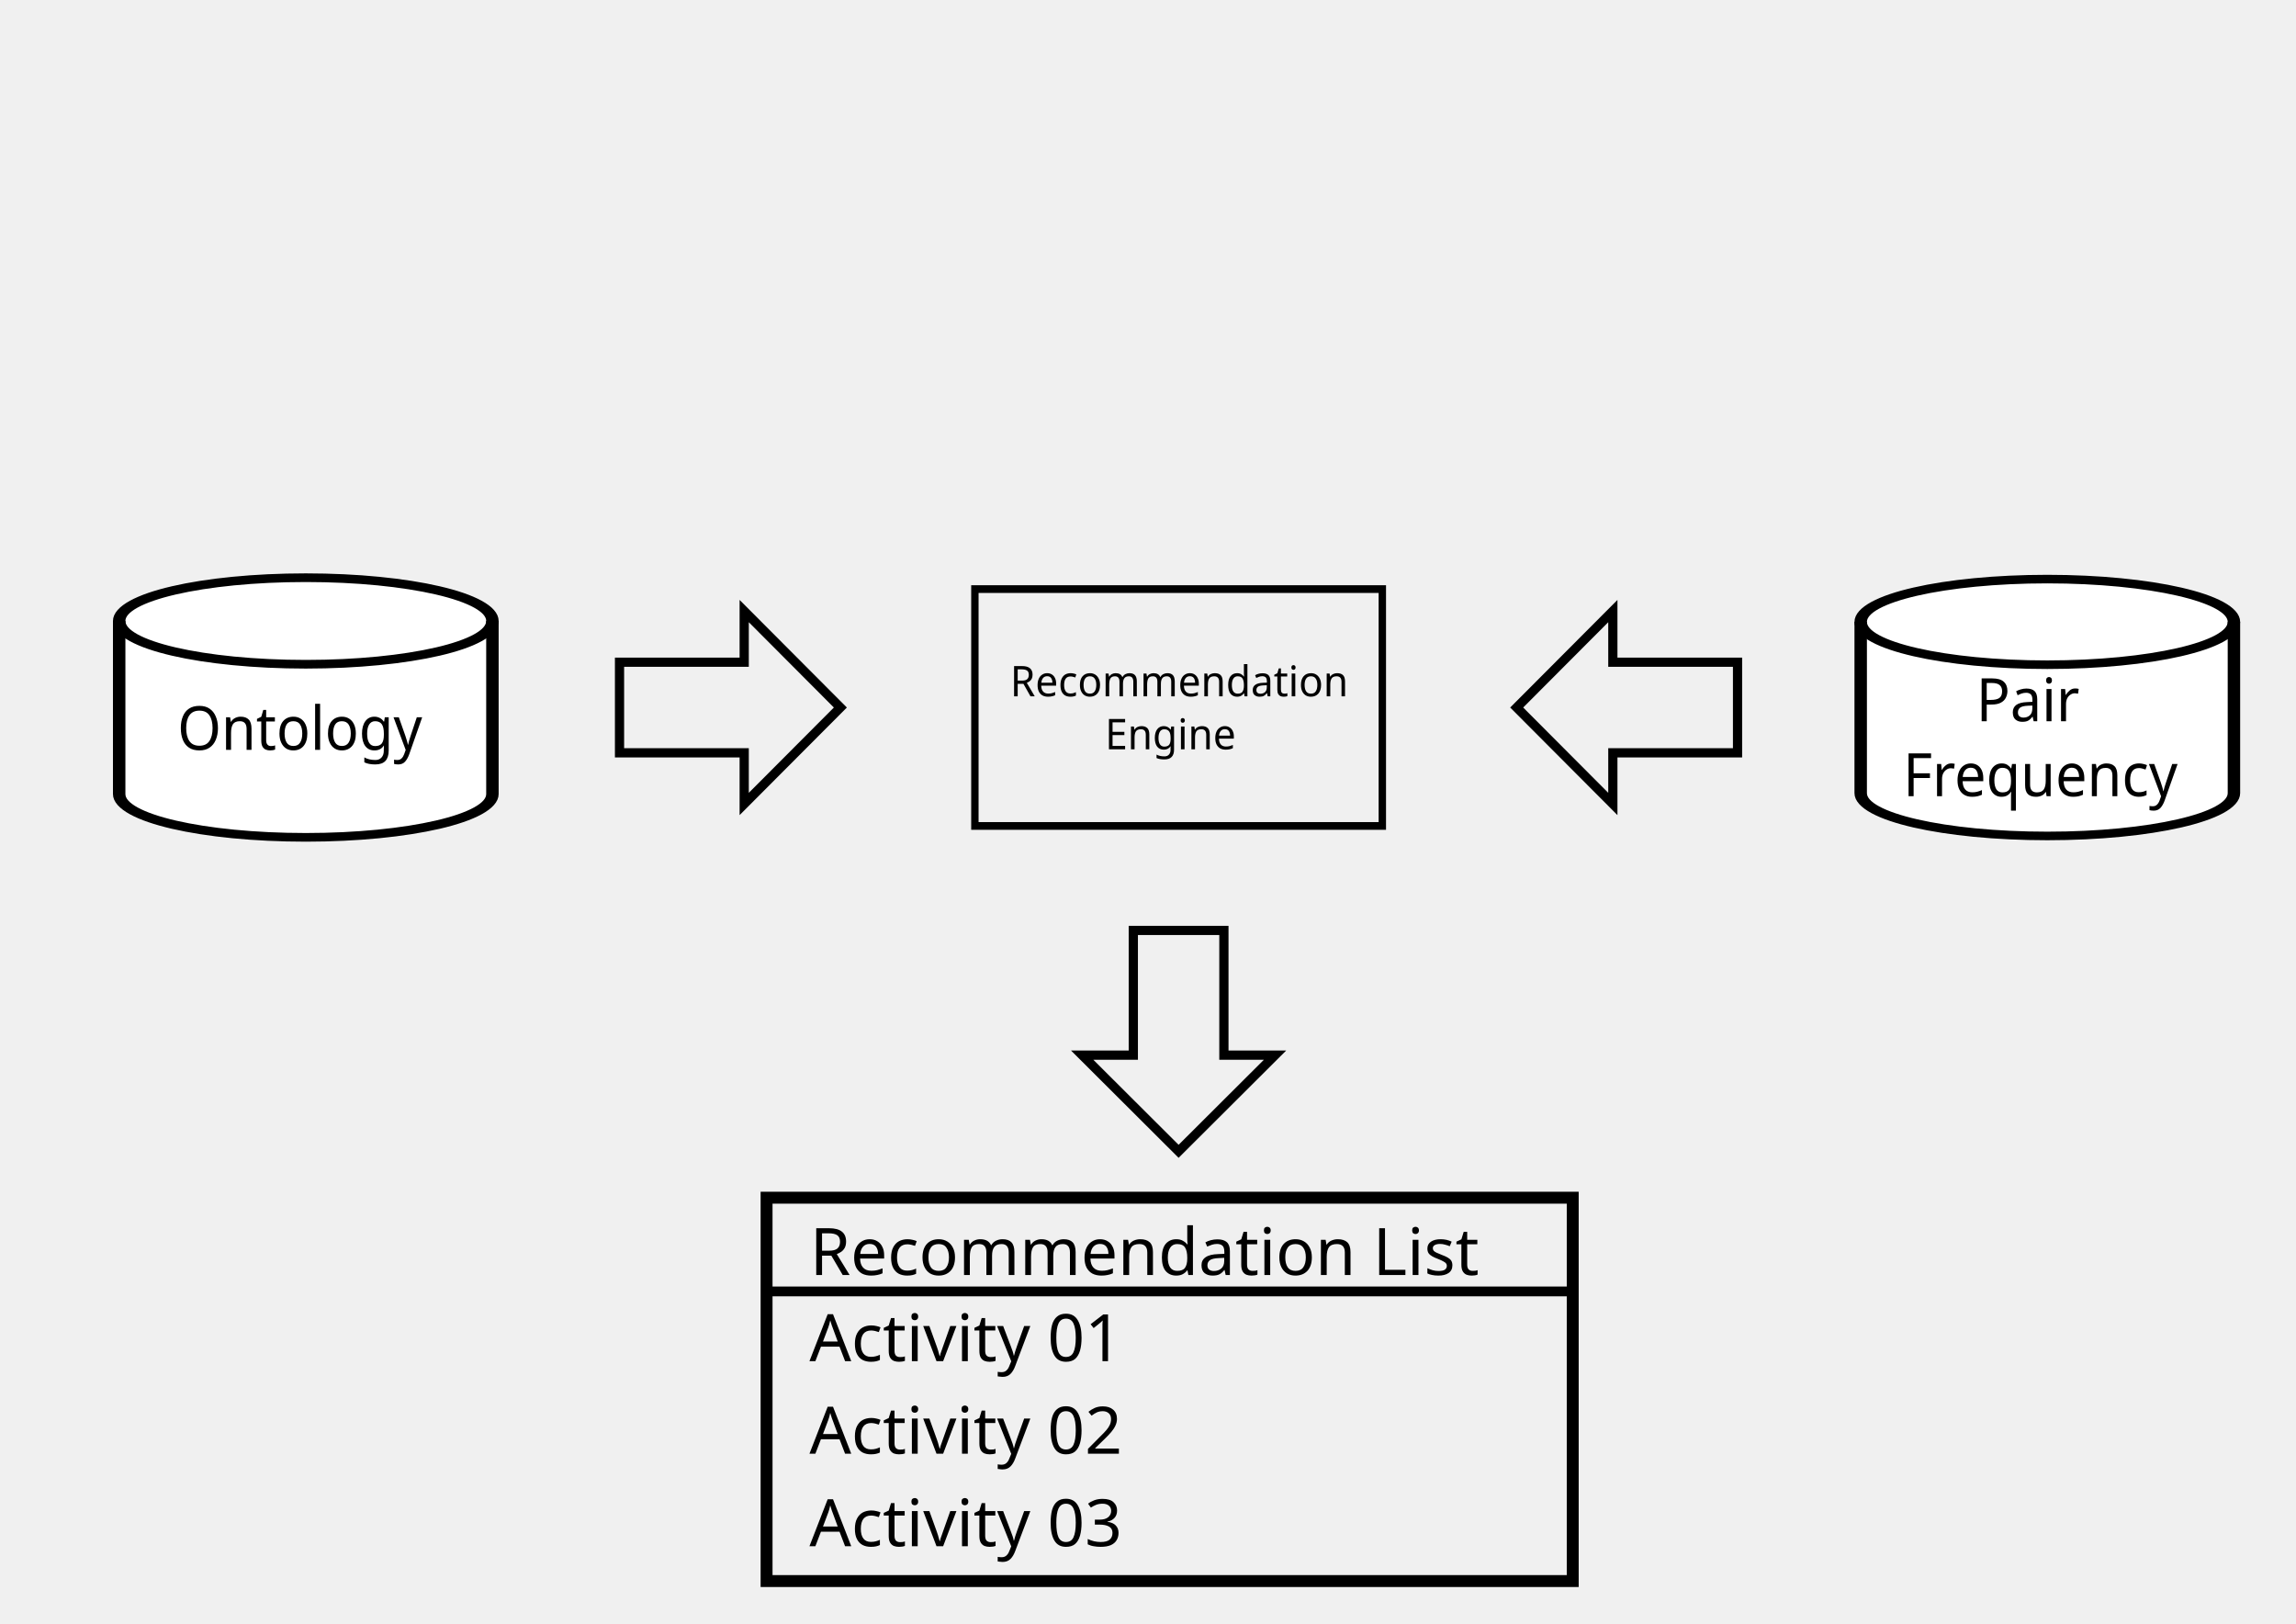
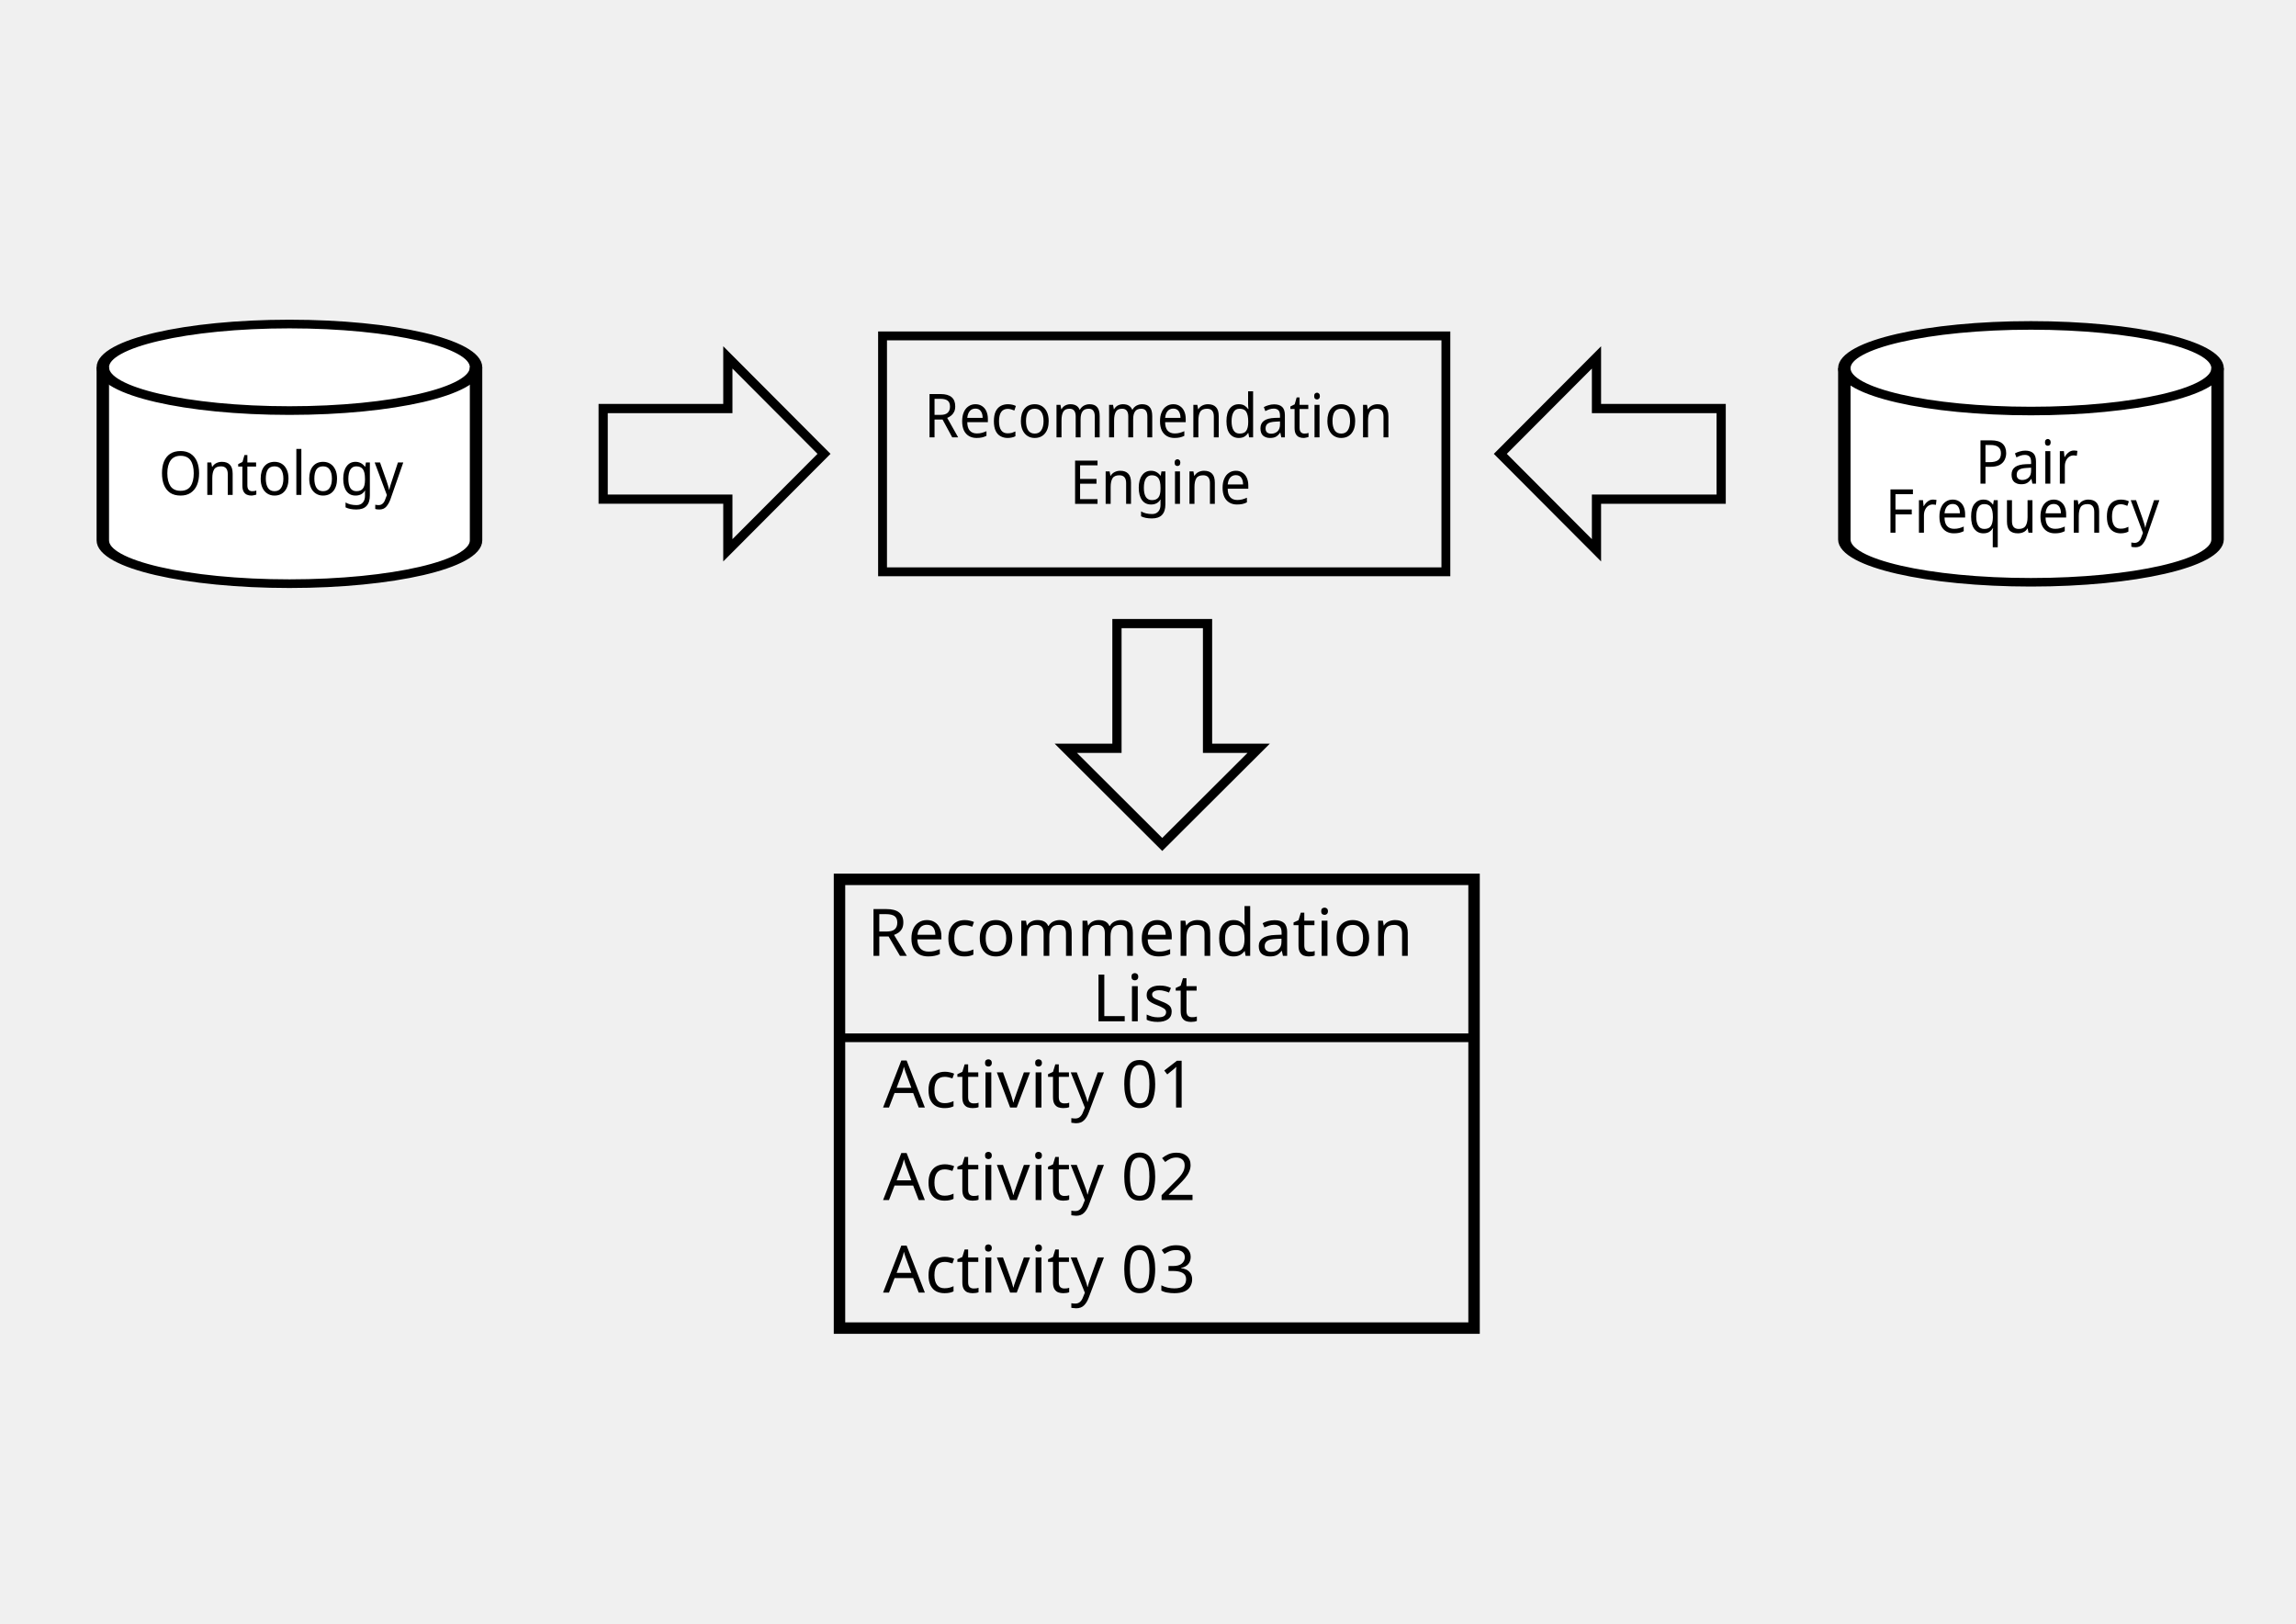
<svg xmlns="http://www.w3.org/2000/svg" id="svg8" version="1.1" viewBox="0 0 297 210" height="210mm" width="297mm">
  <defs id="defs2" />
-   <g transform="translate(0,-87)" id="layer1">
-     <g transform="matrix(0.6442287,0,0,0.6945969,-17.06966,48.864)" id="g930">
-       <g id="g873" transform="matrix(1.249059,0,0,0.8057703,49.17748,161.6651)">
-         <path id="path869" pointer-events="none" stroke-miterlimit="10" d="M 1,51 V 11 C 1,5.48 14.43,1 31,1 47.57,1 61,5.48 61,11 V 51 C 61,56.52 47.57,61 31,61 14.43,61 1,56.52 1,51 Z" style="fill:#ffffff;stroke:#000000;stroke-width:2;stroke-miterlimit:10" />
-         <path id="path871" pointer-events="none" stroke-miterlimit="10" d="m 1,11 c 0,5.52 13.43,10 30,10 16.57,0 30,-4.48 30,-10" style="fill:none;stroke:#000000;stroke-width:2;stroke-miterlimit:10" />
+   <g id="g873" transform="matrix(0.8046797,0,0,0.5596855,12.49521,41.34774)">
+     <path id="path869" pointer-events="none" stroke-miterlimit="10" d="M 1,51 V 11 C 1,5.48 14.43,1 31,1 47.57,1 61,5.48 61,11 V 51 C 61,56.52 47.57,61 31,61 14.43,61 1,56.52 1,51 Z" style="fill:#ffffff;stroke:#000000;stroke-width:2;stroke-miterlimit:10" />
+     <path id="path871" pointer-events="none" stroke-miterlimit="10" d="m 1,11 c 0,5.52 13.43,10 30,10 16.57,0 30,-4.48 30,-10" style="fill:none;stroke:#000000;stroke-width:2;stroke-miterlimit:10" />
+   </g>
+   <g id="g873-3" transform="matrix(0.8046798,0,0,0.5536721,237.7696,41.53416)">
+     <path id="path869-6" pointer-events="none" stroke-miterlimit="10" d="M 1,51 V 11 C 1,5.48 14.43,1 31,1 47.57,1 61,5.48 61,11 V 51 C 61,56.52 47.57,61 31,61 14.43,61 1,56.52 1,51 Z" style="fill:#ffffff;stroke:#000000;stroke-width:2;stroke-miterlimit:10" />
+     <path id="path871-7" pointer-events="none" stroke-miterlimit="10" d="m 1,11 c 0,5.52 13.43,10 30,10 16.57,0 30,-4.48 30,-10" style="fill:none;stroke:#000000;stroke-width:2;stroke-miterlimit:10" />
+   </g>
+   <rect style="fill:none;fill-opacity:1;stroke:#000000;stroke-width:1.146;stroke-miterlimit:4;stroke-dasharray:none;stroke-dashoffset:1.639;stroke-opacity:1" id="rect932" width="72.871" height="30.51" x="114.162" y="43.443" />
+   <g id="g1092" transform="matrix(0.06062032,0,0,0.06044555,135.2966,80.05412)">
+     <g id="g1035">
+       <g id="g1033">
+         <path id="path1031" d="M 354.688,266.832 V 0 H 141.698 V 266.832 H 18.639 L 248.187,496.385 477.745,266.832 Z M 66.178,286.524 H 161.39 V 19.692 h 173.606 v 266.832 h 95.212 l -182.02,182.015 z" />
      </g>
-       <text xml:space="preserve" style="font-style:normal;font-weight:normal;font-size:4.233px;line-height:1.25;font-family:sans-serif;letter-spacing:0px;word-spacing:0px;fill:#000000;fill-opacity:1;stroke:none;stroke-width:0.265" x="62.118" y="194.521" id="text886">
-         <tspan id="tspan884" x="62.118" y="194.521" style="font-size:11.289px;stroke-width:0.265">Ontology</tspan>
-       </text>
    </g>
-     <g transform="matrix(0.6442287,0,0,0.6871339,142.0124,49.81772)" id="g923">
-       <g id="g873-3" transform="matrix(1.249059,0,0,0.8057703,151.9241,162.3043)">
-         <path id="path869-6" pointer-events="none" stroke-miterlimit="10" d="M 1,51 V 11 C 1,5.48 14.43,1 31,1 47.57,1 61,5.48 61,11 V 51 C 61,56.52 47.57,61 31,61 14.43,61 1,56.52 1,51 Z" style="fill:#ffffff;stroke:#000000;stroke-width:2;stroke-miterlimit:10" />
-         <path id="path871-7" pointer-events="none" stroke-miterlimit="10" d="m 1,11 c 0,5.52 13.43,10 30,10 16.57,0 30,-4.48 30,-10" style="fill:none;stroke:#000000;stroke-width:2;stroke-miterlimit:10" />
+     <g id="g1037" />
+     <g id="g1039" />
+     <g id="g1041" />
+     <g id="g1043" />
+     <g id="g1045" />
+     <g id="g1047" />
+     <g id="g1049" />
+     <g id="g1051" />
+     <g id="g1053" />
+     <g id="g1055" />
+     <g id="g1057" />
+     <g id="g1059" />
+     <g id="g1061" />
+     <g id="g1063" />
+     <g id="g1065" />
+   </g>
+   <g id="g1092-5" transform="matrix(0,0.06062032,-0.06044555,0,223.2376,43.65251)">
+     <g id="g1035-6">
+       <g id="g1033-2">
+         <path id="path1031-9" d="M 354.688,266.832 V 0 H 141.698 V 266.832 H 18.639 L 248.187,496.385 477.745,266.832 Z M 66.178,286.524 H 161.39 V 19.692 h 173.606 v 266.832 h 95.212 l -182.02,182.015 z" />
      </g>
-       <text xml:space="preserve" style="font-style:normal;font-weight:normal;font-size:4.233px;line-height:1.25;font-family:sans-serif;letter-spacing:0px;word-spacing:0px;fill:#000000;fill-opacity:1;stroke:none;stroke-width:0.265" x="161.69" y="189.868" id="text886-5">
-         <tspan id="tspan884-3" x="161.69" y="189.868" style="font-size:11.289px;stroke-width:0.265">     Pair </tspan>
-         <tspan x="161.69" y="203.98" style="font-size:11.289px;stroke-width:0.265" id="tspan915">Frequency</tspan>
-       </text>
    </g>
-     <g transform="matrix(0.6194311,0,0,0.6470855,62.8995,56.49015)" id="g944">
-       <rect style="fill:none;fill-opacity:1;stroke:#000000;stroke-width:1.542;stroke-miterlimit:4;stroke-dasharray:none;stroke-dashoffset:1.639;stroke-opacity:1" id="rect932" width="85.087" height="47.341" x="102.04" y="164.892" />
-       <text xml:space="preserve" style="font-style:normal;font-weight:normal;font-size:8.467px;line-height:1.25;font-family:sans-serif;letter-spacing:0px;word-spacing:0px;fill:#000000;fill-opacity:1;stroke:none;stroke-width:0.265" x="109.397" y="186.324" id="text936">
-         <tspan id="tspan934" x="109.397" y="186.324" style="stroke-width:0.265">Recommendation</tspan>
-         <tspan x="109.397" y="196.907" style="stroke-width:0.265" id="tspan938">         Engine</tspan>
-       </text>
+     <g id="g1037-1" />
+     <g id="g1039-2" />
+     <g id="g1041-7" />
+     <g id="g1043-0" />
+     <g id="g1045-9" />
+     <g id="g1047-3" />
+     <g id="g1049-6" />
+     <g id="g1051-0" />
+     <g id="g1053-6" />
+     <g id="g1055-2" />
+     <g id="g1057-6" />
+     <g id="g1059-1" />
+     <g id="g1061-8" />
+     <g id="g1063-7" />
+     <g id="g1065-9" />
+   </g>
+   <g id="g1092-5-2" transform="matrix(0,-0.06062032,0.06044555,0,77.42659,73.74343)">
+     <g id="g1035-6-0">
+       <g id="g1033-2-2">
+         <path id="path1031-9-3" d="M 354.688,266.832 V 0 H 141.698 V 266.832 H 18.639 L 248.187,496.385 477.745,266.832 Z M 66.178,286.524 H 161.39 V 19.692 h 173.606 v 266.832 h 95.212 l -182.02,182.015 z" />
+       </g>
    </g>
-     <g transform="matrix(0.06062032,0,0,0.06044555,137.4133,206.7417)" id="g1092">
-       <g id="g1035">
-         <g id="g1033">
-           <path d="M 354.688,266.832 V 0 H 141.698 V 266.832 H 18.639 L 248.187,496.385 477.745,266.832 Z M 66.178,286.524 H 161.39 V 19.692 h 173.606 v 266.832 h 95.212 l -182.02,182.015 z" id="path1031" />
-         </g>
-       </g>
-       <g id="g1037">
- </g>
-       <g id="g1039">
- </g>
-       <g id="g1041">
- </g>
-       <g id="g1043">
- </g>
-       <g id="g1045">
- </g>
-       <g id="g1047">
- </g>
-       <g id="g1049">
- </g>
-       <g id="g1051">
- </g>
-       <g id="g1053">
- </g>
-       <g id="g1055">
- </g>
-       <g id="g1057">
- </g>
-       <g id="g1059">
- </g>
-       <g id="g1061">
- </g>
-       <g id="g1063">
- </g>
-       <g id="g1065">
- </g>
-     </g>
-     <g transform="matrix(0,0.06062032,-0.06044555,0,225.3543,163.4609)" id="g1092-5">
-       <g id="g1035-6">
-         <g id="g1033-2">
-           <path d="M 354.688,266.832 V 0 H 141.698 V 266.832 H 18.639 L 248.187,496.385 477.745,266.832 Z M 66.178,286.524 H 161.39 V 19.692 h 173.606 v 266.832 h 95.212 l -182.02,182.015 z" id="path1031-9" />
-         </g>
-       </g>
-       <g id="g1037-1" />
-       <g id="g1039-2" />
-       <g id="g1041-7" />
-       <g id="g1043-0" />
-       <g id="g1045-9" />
-       <g id="g1047-3" />
-       <g id="g1049-6" />
-       <g id="g1051-0" />
-       <g id="g1053-6" />
-       <g id="g1055-2" />
-       <g id="g1057-6" />
-       <g id="g1059-1" />
-       <g id="g1061-8" />
-       <g id="g1063-7" />
-       <g id="g1065-9" />
-     </g>
-     <g transform="matrix(0,-0.06062032,0.06044555,0,79.54326,193.5518)" id="g1092-5-2">
-       <g id="g1035-6-0">
-         <g id="g1033-2-2">
-           <path d="M 354.688,266.832 V 0 H 141.698 V 266.832 H 18.639 L 248.187,496.385 477.745,266.832 Z M 66.178,286.524 H 161.39 V 19.692 h 173.606 v 266.832 h 95.212 l -182.02,182.015 z" id="path1031-9-3" />
-         </g>
-       </g>
-       <g id="g1037-1-7" />
-       <g id="g1039-2-5" />
-       <g id="g1041-7-9" />
-       <g id="g1043-0-2" />
-       <g id="g1045-9-2" />
-       <g id="g1047-3-8" />
-       <g id="g1049-6-9" />
-       <g id="g1051-0-7" />
-       <g id="g1053-6-3" />
-       <g id="g1055-2-6" />
-       <g id="g1057-6-1" />
-       <g id="g1059-1-2" />
-       <g id="g1061-8-9" />
-       <g id="g1063-7-3" />
-       <g id="g1065-9-1" />
-     </g>
-     <rect y="241.904" x="99.161" height="49.58" width="104.279" id="rect1232" style="fill:none;fill-opacity:1;stroke:#000000;stroke-width:1.542;stroke-miterlimit:4;stroke-dasharray:none;stroke-dashoffset:6.194;stroke-opacity:1" />
-     <text id="text1236" y="251.898" x="104.757" style="font-style:normal;font-weight:normal;font-size:8.467px;line-height:1.25;font-family:sans-serif;letter-spacing:0px;word-spacing:0px;fill:#000000;fill-opacity:1;stroke:none;stroke-width:0.265" xml:space="preserve">
-       <tspan style="stroke-width:0.265" y="251.898" x="104.757" id="tspan1234">Recommendation List</tspan>
-     </text>
-     <text id="text1236-9" y="263.045" x="104.706" style="font-style:normal;font-weight:normal;font-size:8.467px;line-height:1.25;font-family:sans-serif;letter-spacing:0px;word-spacing:0px;fill:#000000;fill-opacity:1;stroke:none;stroke-width:0.265" xml:space="preserve">
-       <tspan style="stroke-width:0.265" y="263.045" x="104.706" id="tspan1234-4">Activity 01</tspan>
-     </text>
-     <text id="text1236-9-7" y="275.014" x="104.706" style="font-style:normal;font-weight:normal;font-size:8.467px;line-height:1.25;font-family:sans-serif;letter-spacing:0px;word-spacing:0px;fill:#000000;fill-opacity:1;stroke:none;stroke-width:0.265" xml:space="preserve">
-       <tspan style="stroke-width:0.265" y="275.014" x="104.706" id="tspan1234-4-8">Activity 02</tspan>
-     </text>
-     <text id="text1236-9-7-4" y="286.982" x="104.706" style="font-style:normal;font-weight:normal;font-size:8.467px;line-height:1.25;font-family:sans-serif;letter-spacing:0px;word-spacing:0px;fill:#000000;fill-opacity:1;stroke:none;stroke-width:0.265" xml:space="preserve">
-       <tspan style="stroke-width:0.265" y="286.982" x="104.706" id="tspan1234-4-8-5">Activity 03</tspan>
-     </text>
-     <path transform="translate(0,0.5291667)" id="path1292" d="m 99.481,253.497 c 34.547,0 69.093,0 103.639,0" style="fill:none;stroke:#000000;stroke-width:1.265;stroke-linecap:butt;stroke-linejoin:miter;stroke-miterlimit:4;stroke-dasharray:none;stroke-opacity:1" />
+     <g id="g1037-1-7" />
+     <g id="g1039-2-5" />
+     <g id="g1041-7-9" />
+     <g id="g1043-0-2" />
+     <g id="g1045-9-2" />
+     <g id="g1047-3-8" />
+     <g id="g1049-6-9" />
+     <g id="g1051-0-7" />
+     <g id="g1053-6-3" />
+     <g id="g1055-2-6" />
+     <g id="g1057-6-1" />
+     <g id="g1059-1-2" />
+     <g id="g1061-8-9" />
+     <g id="g1063-7-3" />
+     <g id="g1065-9-1" />
  </g>
+   <rect style="fill:none;fill-opacity:1;stroke:#000000;stroke-width:1.48;stroke-miterlimit:4;stroke-dasharray:none;stroke-dashoffset:6.194;stroke-opacity:1" id="rect1232" width="82.084" height="58.038" x="108.593" y="113.73" />
+   <text xml:space="preserve" style="font-style:normal;font-weight:normal;font-size:8.467px;line-height:1.25;font-family:sans-serif;letter-spacing:0px;word-spacing:0px;fill:#000000;fill-opacity:1;stroke:none;stroke-width:0.265" x="112.165" y="123.623" id="text1236">
+     <tspan id="tspan1234" x="112.165" y="123.623" style="stroke-width:0.265">Recommendation </tspan>
+   </text>
+   <text xml:space="preserve" style="font-style:normal;font-weight:normal;font-size:8.467px;line-height:1.25;font-family:sans-serif;letter-spacing:0px;word-spacing:0px;fill:#000000;fill-opacity:1;stroke:none;stroke-width:0.265" x="141.269" y="132.09" id="text243">
+     <tspan x="141.269" y="132.09" style="stroke-width:0.265" id="tspan245">List</tspan>
+   </text>
+   <text xml:space="preserve" style="font-style:normal;font-weight:normal;font-size:8.467px;line-height:1.25;font-family:sans-serif;letter-spacing:0px;word-spacing:0px;fill:#000000;fill-opacity:1;stroke:none;stroke-width:0.265" x="114.231" y="143.238" id="text1236-9">
+     <tspan id="tspan1234-4" x="114.231" y="143.238" style="stroke-width:0.265">Activity 01</tspan>
+   </text>
+   <text xml:space="preserve" style="font-style:normal;font-weight:normal;font-size:8.467px;line-height:1.25;font-family:sans-serif;letter-spacing:0px;word-spacing:0px;fill:#000000;fill-opacity:1;stroke:none;stroke-width:0.265" x="114.231" y="155.206" id="text1236-9-7">
+     <tspan id="tspan1234-4-8" x="114.231" y="155.206" style="stroke-width:0.265">Activity 02</tspan>
+   </text>
+   <text xml:space="preserve" style="font-style:normal;font-weight:normal;font-size:8.467px;line-height:1.25;font-family:sans-serif;letter-spacing:0px;word-spacing:0px;fill:#000000;fill-opacity:1;stroke:none;stroke-width:0.265" x="114.231" y="167.174" id="text1236-9-7-4">
+     <tspan id="tspan1234-4-8-5" x="114.231" y="167.174" style="stroke-width:0.265">Activity 03</tspan>
+   </text>
+   <path style="fill:none;stroke:#000000;stroke-width:1.123;stroke-linecap:butt;stroke-linejoin:miter;stroke-miterlimit:4;stroke-dasharray:none;stroke-opacity:1" d="m 109.006,134.218 c 27.23,0 54.46,0 81.69,0" id="path1292" />
+   <text xml:space="preserve" style="font-style:normal;font-weight:normal;font-size:2.832px;line-height:1.25;font-family:sans-serif;letter-spacing:0px;word-spacing:0px;fill:#000000;fill-opacity:1;stroke:none;stroke-width:0.177" x="124.119" y="54.471" id="text886-3" transform="scale(0.9630606,1.038356)">
+     <tspan id="tspan884-6" x="124.119" y="54.471" style="font-size:7.552px;stroke-width:0.177">Recommendation</tspan>
+   </text>
+   <text xml:space="preserve" style="font-style:normal;font-weight:normal;font-size:2.832px;line-height:1.25;font-family:sans-serif;letter-spacing:0px;word-spacing:0px;fill:#000000;fill-opacity:1;stroke:none;stroke-width:0.177" x="141.702" y="62.761" transform="scale(0.9630606,1.038356)" id="text209">
+     <tspan x="141.702" y="62.761" style="font-size:7.552px;stroke-width:0.177" id="tspan211"> Engine</tspan>
+     <tspan x="141.702" y="62.761" style="font-size:7.552px;stroke-width:0.177" id="tspan205" />
+     <tspan x="141.702" y="62.761" style="font-size:7.552px;stroke-width:0.177" id="tspan207" />
+   </text>
+   <text xml:space="preserve" style="font-style:normal;font-weight:normal;font-size:2.832px;line-height:1.25;font-family:sans-serif;letter-spacing:0px;word-spacing:0px;fill:#000000;fill-opacity:1;stroke:none;stroke-width:0.177" x="21.305" y="61.647" id="text886-7" transform="scale(0.9630606,1.038356)">
+     <tspan id="tspan884-5" x="21.305" y="61.647" style="font-size:7.552px;stroke-width:0.177">Ontology</tspan>
+   </text>
+   <text xml:space="preserve" style="font-style:normal;font-weight:normal;font-size:2.832px;line-height:1.25;font-family:sans-serif;letter-spacing:0px;word-spacing:0px;fill:#000000;fill-opacity:1;stroke:none;stroke-width:0.177" x="265.276" y="60.236" id="text886" transform="scale(0.9630606,1.038356)">
+     <tspan id="tspan884" x="265.276" y="60.236" style="font-size:7.552px;stroke-width:0.177">Pair </tspan>
+   </text>
+   <text xml:space="preserve" style="font-style:normal;font-weight:normal;font-size:2.832px;line-height:1.25;font-family:sans-serif;letter-spacing:0px;word-spacing:0px;fill:#000000;fill-opacity:1;stroke:none;stroke-width:0.177" x="253.188" y="66.351" transform="scale(0.9630606,1.038356)" id="text239">
+     <tspan x="253.188" y="66.351" style="font-size:7.552px;stroke-width:0.177" id="tspan241">Frequency</tspan>
+   </text>
</svg>
